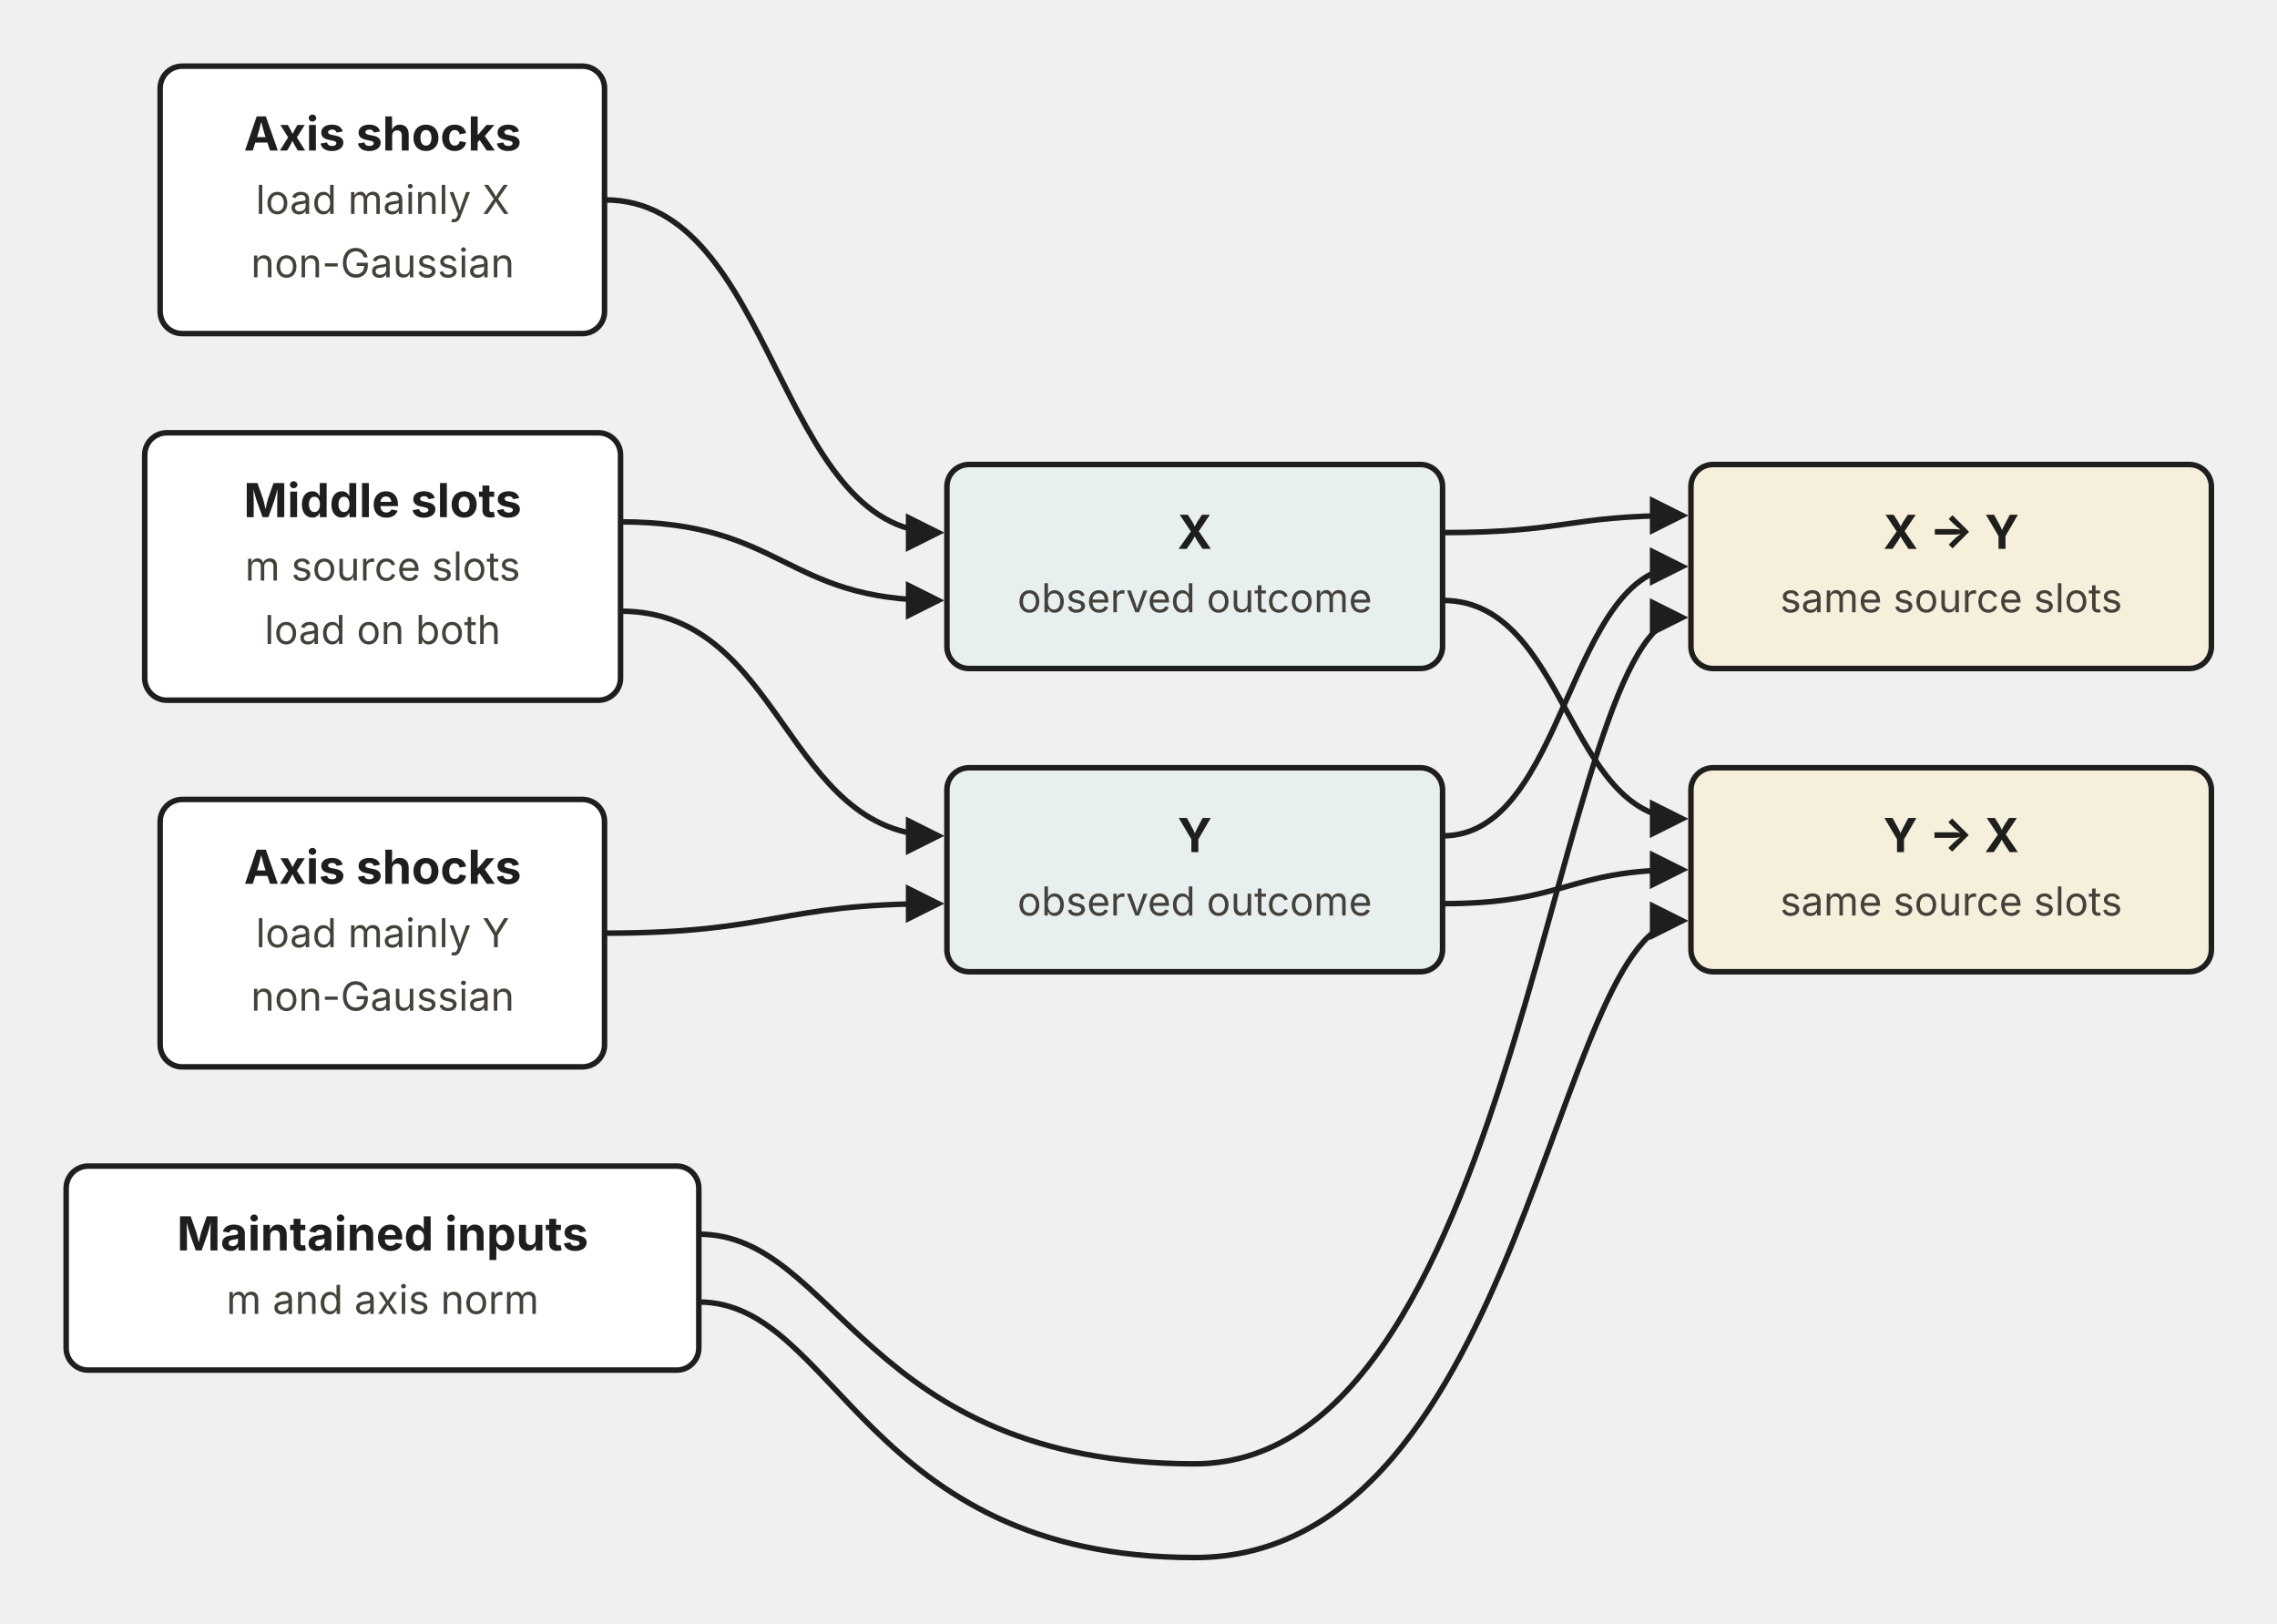
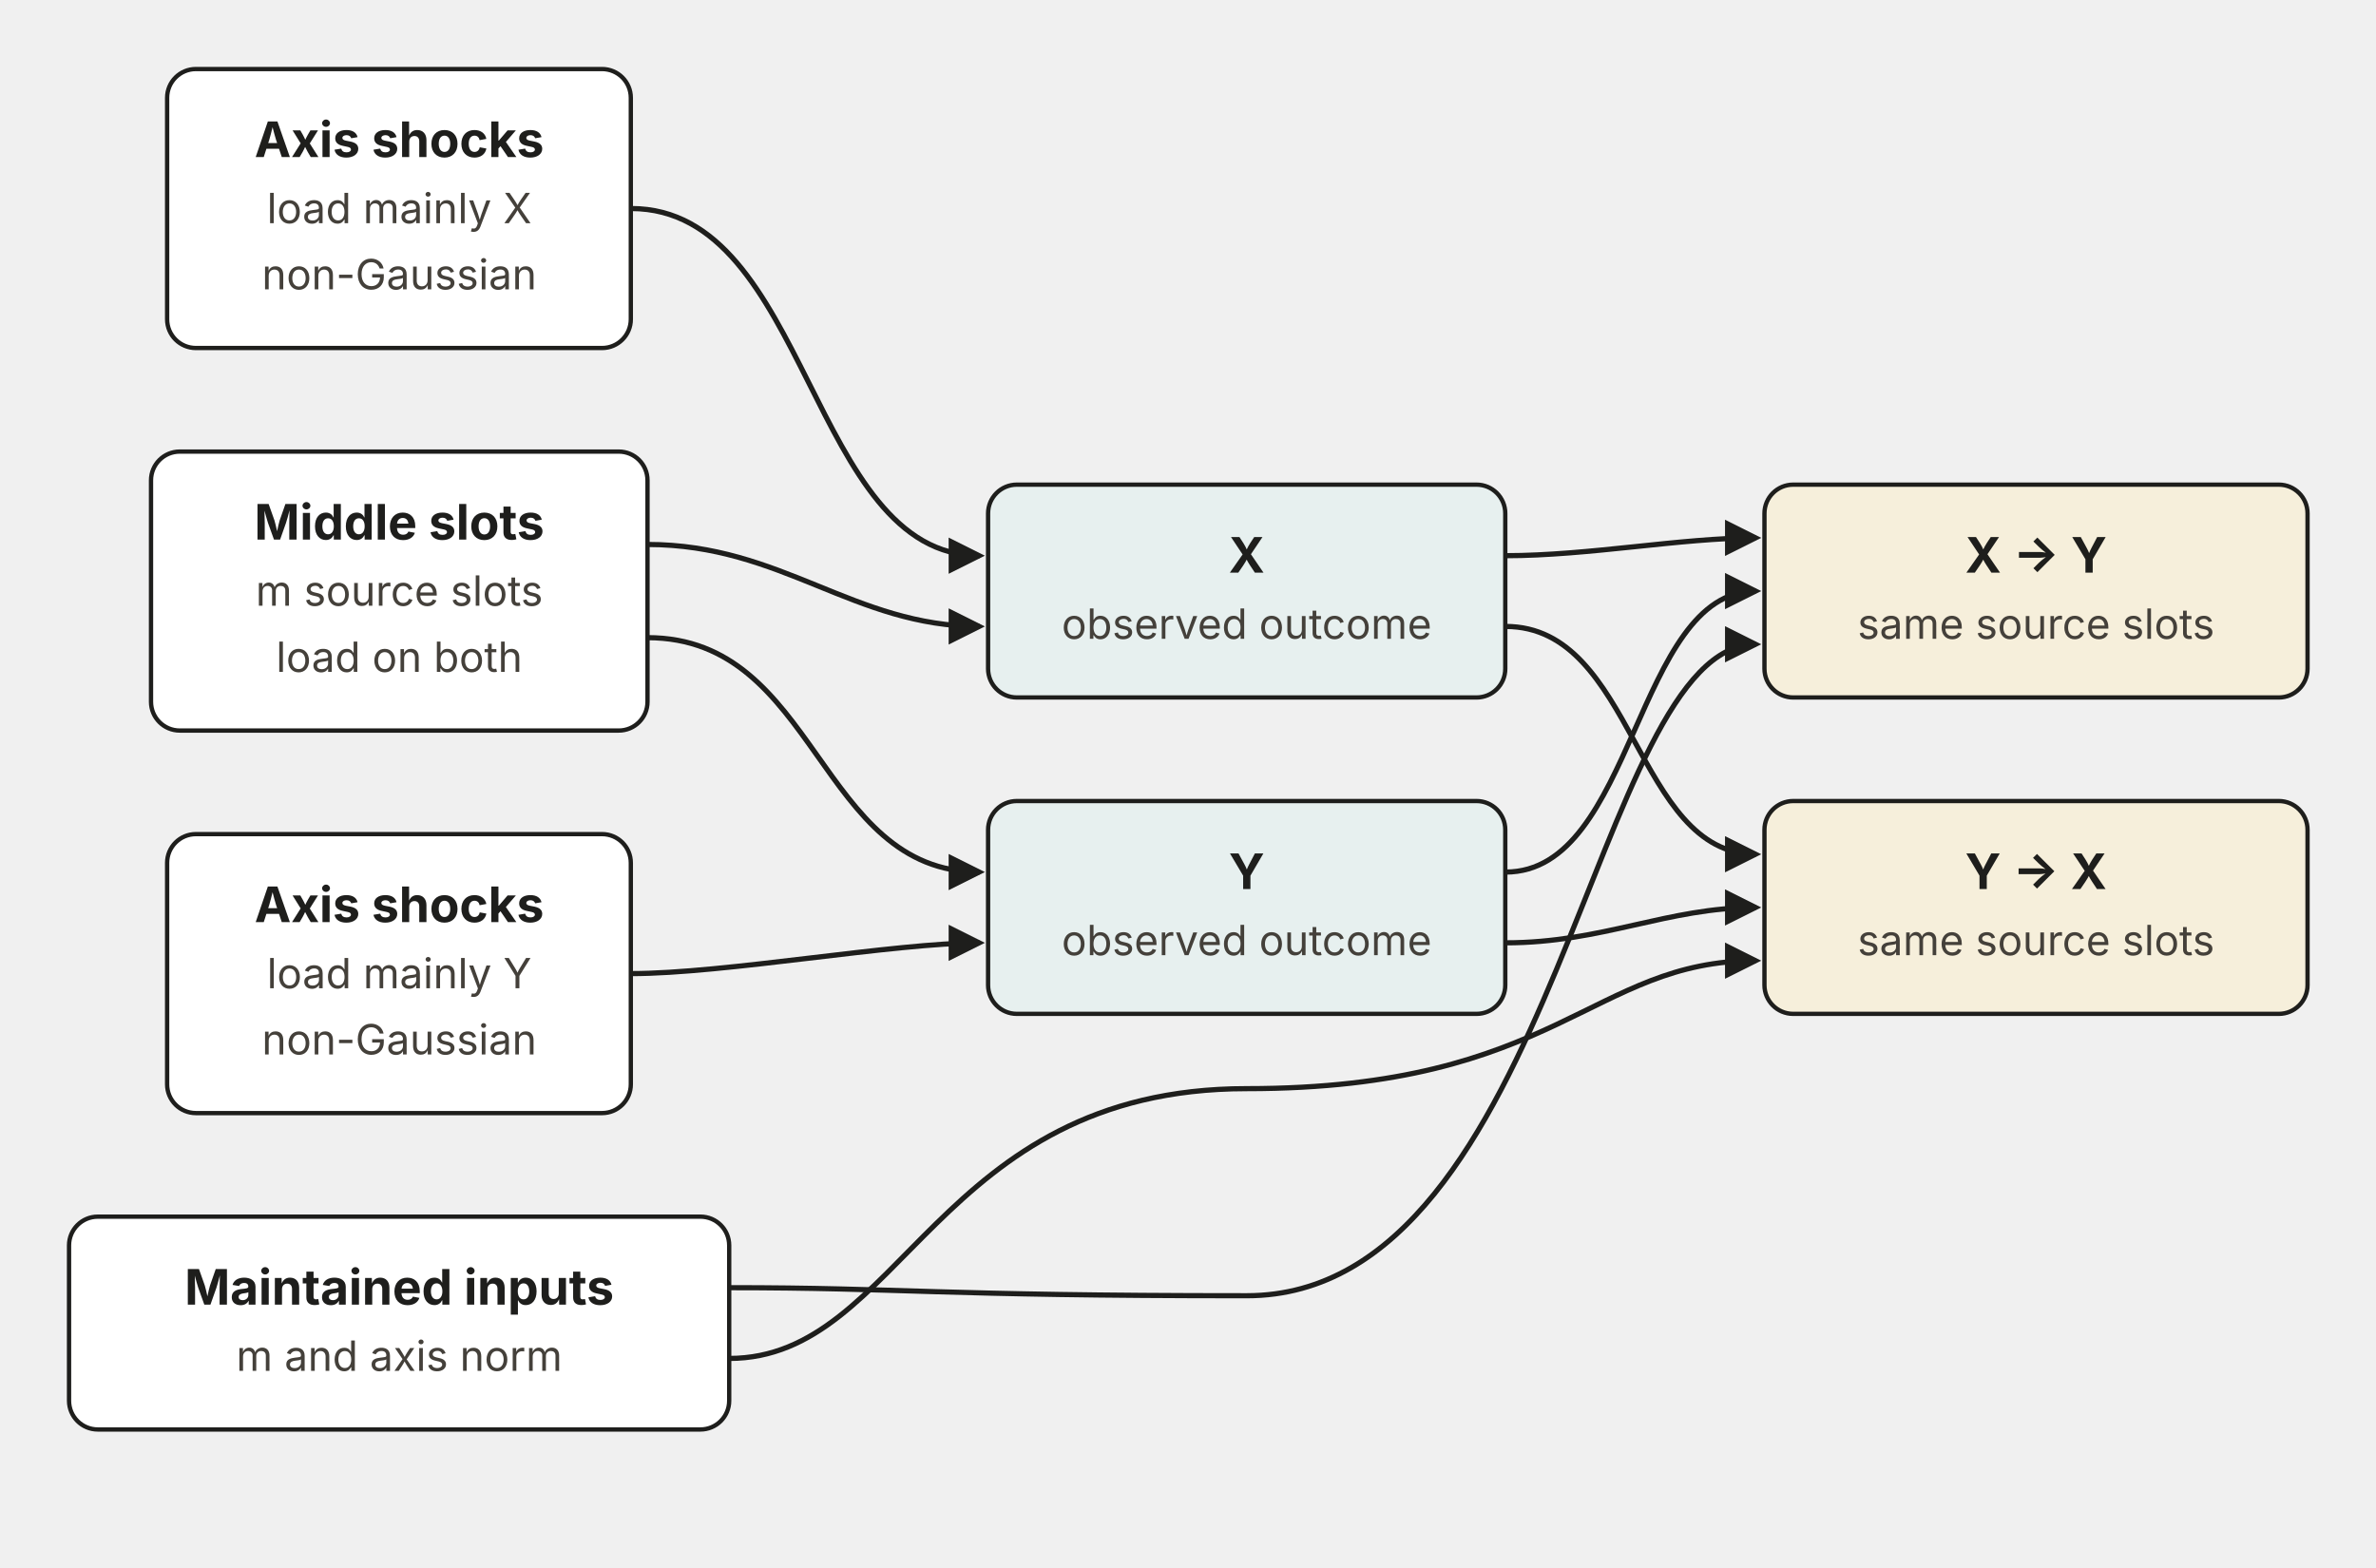
- <svg xmlns="http://www.w3.org/2000/svg" viewBox="0 0 826 589" role="img">
+ <svg xmlns="http://www.w3.org/2000/svg" viewBox="0 0 826 545" role="img">
  <defs>
    <marker id="arr" viewBox="0 0 10 10" refX="8.5" refY="5" markerWidth="7" markerHeight="7" orient="auto-start-reverse">
      <path d="M 0 0 L 10 5 L 0 10 z" fill="#1e1e1c" />
    </marker>
  </defs>
-   <path d="M 219.4 72.5 C 281.4 72.5, 281.4 193.2, 340.5 193.2" fill="none" stroke="#1e1e1c" stroke-width="2" marker-end="url(#arr)" />
-   <path d="M 225.1 189.3 C 284.3 189.3, 284.3 217.8, 340.5 217.8" fill="none" stroke="#1e1e1c" stroke-width="2" marker-end="url(#arr)" />
-   <path d="M 225.1 221.7 C 284.3 221.7, 284.3 303.2, 340.5 303.2" fill="none" stroke="#1e1e1c" stroke-width="2" marker-end="url(#arr)" />
-   <path d="M 219.4 338.5 C 281.4 338.5, 281.4 327.8, 340.5 327.8" fill="none" stroke="#1e1e1c" stroke-width="2" marker-end="url(#arr)" />
-   <path d="M 523.4 193.2 C 568.4 193.2, 568.4 187, 610.4 187" fill="none" stroke="#1e1e1c" stroke-width="2" marker-end="url(#arr)" />
-   <path d="M 523.4 303.2 C 568.4 303.2, 568.4 205.5, 610.4 205.5" fill="none" stroke="#1e1e1c" stroke-width="2" marker-end="url(#arr)" />
-   <path d="M 253.5 447.7 C 303.5 447.7, 313.4 531, 433.4 531 C 553.4 531, 563.4 224, 610.4 224" fill="none" stroke="#1e1e1c" stroke-width="2" marker-end="url(#arr)" />
-   <path d="M 523.4 217.8 C 568.4 217.8, 568.4 297, 610.4 297" fill="none" stroke="#1e1e1c" stroke-width="2" marker-end="url(#arr)" />
-   <path d="M 523.4 327.8 C 568.4 327.8, 568.4 315.5, 610.4 315.5" fill="none" stroke="#1e1e1c" stroke-width="2" marker-end="url(#arr)" />
-   <path d="M 253.5 472.3 C 303.5 472.3, 313.4 565, 433.4 565 C 553.4 565, 563.4 334, 610.4 334" fill="none" stroke="#1e1e1c" stroke-width="2" marker-end="url(#arr)" />
-   <rect x="58.1" y="24" width="161.2" height="97" rx="8" fill="#ffffff" stroke="#1e1e1c" stroke-width="2" />
+   <path d="M 219.4 72.5 C 281.4 72.5, 281.4 193.2, 340.5 193.2" fill="none" stroke="#1e1e1c" stroke-width="1.8" marker-end="url(#arr)" />
+   <path d="M 225.1 189.3 C 271.9 189.3, 296.7 217.8, 340.5 217.8" fill="none" stroke="#1e1e1c" stroke-width="1.8" marker-end="url(#arr)" />
+   <path d="M 225.1 221.7 C 284.3 221.7, 284.3 303.2, 340.5 303.2" fill="none" stroke="#1e1e1c" stroke-width="1.8" marker-end="url(#arr)" />
+   <path d="M 219.4 338.5 C 251.9 338.5, 311 327.8, 340.5 327.8" fill="none" stroke="#1e1e1c" stroke-width="1.8" marker-end="url(#arr)" />
+   <path d="M 523.4 193.2 C 552.3 193.2, 584.4 187, 610.4 187" fill="none" stroke="#1e1e1c" stroke-width="1.8" marker-end="url(#arr)" />
+   <path d="M 523.4 303.2 C 568.4 303.2, 568.4 205.5, 610.4 205.5" fill="none" stroke="#1e1e1c" stroke-width="1.8" marker-end="url(#arr)" />
+   <path d="M 253.5 447.7 C 313.5 447.7, 325.5 450.5, 433.4 450.5 C 541.4 450.5, 553.4 224, 610.4 224" fill="none" stroke="#1e1e1c" stroke-width="1.8" marker-end="url(#arr)" />
+   <path d="M 523.4 217.8 C 568.4 217.8, 568.4 297, 610.4 297" fill="none" stroke="#1e1e1c" stroke-width="1.8" marker-end="url(#arr)" />
+   <path d="M 523.4 327.8 C 557.2 327.8, 579.5 315.5, 610.4 315.5" fill="none" stroke="#1e1e1c" stroke-width="1.8" marker-end="url(#arr)" />
+   <path d="M 253.5 472.3 C 313.5 472.3, 325.5 378.5, 433.4 378.5 C 541.4 378.5, 553.4 334, 610.4 334" fill="none" stroke="#1e1e1c" stroke-width="1.8" marker-end="url(#arr)" />
+   <rect x="58.1" y="24" width="161.2" height="97" rx="10" fill="#ffffff" stroke="#1e1e1c" stroke-width="1.5" />
  <text stroke="none" x="138.8" y="54.6" text-anchor="middle" font-family="Inter, Arial, sans-serif" font-size="17" font-weight="700" fill="#1e1e1c">Axis shocks</text>
  <text stroke="none" x="138.8" y="77.6" text-anchor="middle" font-family="Inter, Arial, sans-serif" font-size="14.5" fill="#44403a">load mainly X</text>
  <text stroke="none" x="138.8" y="100.6" text-anchor="middle" font-family="Inter, Arial, sans-serif" font-size="14.5" fill="#44403a">non-Gaussian</text>
-   <rect x="52.5" y="157" width="172.6" height="97" rx="8" fill="#ffffff" stroke="#1e1e1c" stroke-width="2" />
+   <rect x="52.5" y="157" width="172.6" height="97" rx="10" fill="#ffffff" stroke="#1e1e1c" stroke-width="1.5" />
  <text stroke="none" x="138.8" y="187.6" text-anchor="middle" font-family="Inter, Arial, sans-serif" font-size="17" font-weight="700" fill="#1e1e1c">Middle slots</text>
  <text stroke="none" x="138.8" y="210.6" text-anchor="middle" font-family="Inter, Arial, sans-serif" font-size="14.5" fill="#44403a">m source slots</text>
  <text stroke="none" x="138.8" y="233.6" text-anchor="middle" font-family="Inter, Arial, sans-serif" font-size="14.5" fill="#44403a">load on both</text>
-   <rect x="58.1" y="290" width="161.2" height="97" rx="8" fill="#ffffff" stroke="#1e1e1c" stroke-width="2" />
+   <rect x="58.1" y="290" width="161.2" height="97" rx="10" fill="#ffffff" stroke="#1e1e1c" stroke-width="1.5" />
  <text stroke="none" x="138.8" y="320.6" text-anchor="middle" font-family="Inter, Arial, sans-serif" font-size="17" font-weight="700" fill="#1e1e1c">Axis shocks</text>
  <text stroke="none" x="138.8" y="343.6" text-anchor="middle" font-family="Inter, Arial, sans-serif" font-size="14.5" fill="#44403a">load mainly Y</text>
  <text stroke="none" x="138.8" y="366.6" text-anchor="middle" font-family="Inter, Arial, sans-serif" font-size="14.5" fill="#44403a">non-Gaussian</text>
-   <rect x="343.5" y="168.5" width="179.8" height="74" rx="8" fill="#e7f0ef" stroke="#1e1e1c" stroke-width="2" />
+   <rect x="343.5" y="168.5" width="179.8" height="74" rx="10" fill="#e7f0ef" stroke="#1e1e1c" stroke-width="1.5" />
  <text stroke="none" x="433.4" y="199.1" text-anchor="middle" font-family="Inter, Arial, sans-serif" font-size="17" font-weight="700" fill="#1e1e1c">X</text>
  <text stroke="none" x="433.4" y="222.1" text-anchor="middle" font-family="Inter, Arial, sans-serif" font-size="14.5" fill="#44403a">observed outcome</text>
-   <rect x="343.5" y="278.5" width="179.8" height="74" rx="8" fill="#e7f0ef" stroke="#1e1e1c" stroke-width="2" />
+   <rect x="343.5" y="278.5" width="179.8" height="74" rx="10" fill="#e7f0ef" stroke="#1e1e1c" stroke-width="1.5" />
  <text stroke="none" x="433.4" y="309.1" text-anchor="middle" font-family="Inter, Arial, sans-serif" font-size="17" font-weight="700" fill="#1e1e1c">Y</text>
  <text stroke="none" x="433.4" y="332.1" text-anchor="middle" font-family="Inter, Arial, sans-serif" font-size="14.5" fill="#44403a">observed outcome</text>
-   <rect x="24" y="423" width="229.5" height="74" rx="8" fill="#ffffff" stroke="#1e1e1c" stroke-width="2" />
+   <rect x="24" y="423" width="229.5" height="74" rx="10" fill="#ffffff" stroke="#1e1e1c" stroke-width="1.5" />
  <text stroke="none" x="138.8" y="453.6" text-anchor="middle" font-family="Inter, Arial, sans-serif" font-size="17" font-weight="700" fill="#1e1e1c">Maintained inputs</text>
  <text stroke="none" x="138.8" y="476.6" text-anchor="middle" font-family="Inter, Arial, sans-serif" font-size="14.5" fill="#44403a">m and axis norm</text>
-   <rect x="613.4" y="168.5" width="188.8" height="74" rx="8" fill="#f6efdb" stroke="#1e1e1c" stroke-width="2" />
+   <rect x="613.4" y="168.5" width="188.8" height="74" rx="10" fill="#f6efdb" stroke="#1e1e1c" stroke-width="1.5" />
  <text stroke="none" x="707.8" y="199.1" text-anchor="middle" font-family="Inter, Arial, sans-serif" font-size="17" font-weight="700" fill="#1e1e1c">X → Y</text>
  <text stroke="none" x="707.8" y="222.1" text-anchor="middle" font-family="Inter, Arial, sans-serif" font-size="14.5" fill="#44403a">same source slots</text>
-   <rect x="613.4" y="278.5" width="188.8" height="74" rx="8" fill="#f6efdb" stroke="#1e1e1c" stroke-width="2" />
+   <rect x="613.4" y="278.5" width="188.8" height="74" rx="10" fill="#f6efdb" stroke="#1e1e1c" stroke-width="1.5" />
  <text stroke="none" x="707.8" y="309.1" text-anchor="middle" font-family="Inter, Arial, sans-serif" font-size="17" font-weight="700" fill="#1e1e1c">Y → X</text>
  <text stroke="none" x="707.8" y="332.1" text-anchor="middle" font-family="Inter, Arial, sans-serif" font-size="14.5" fill="#44403a">same source slots</text>
</svg>
